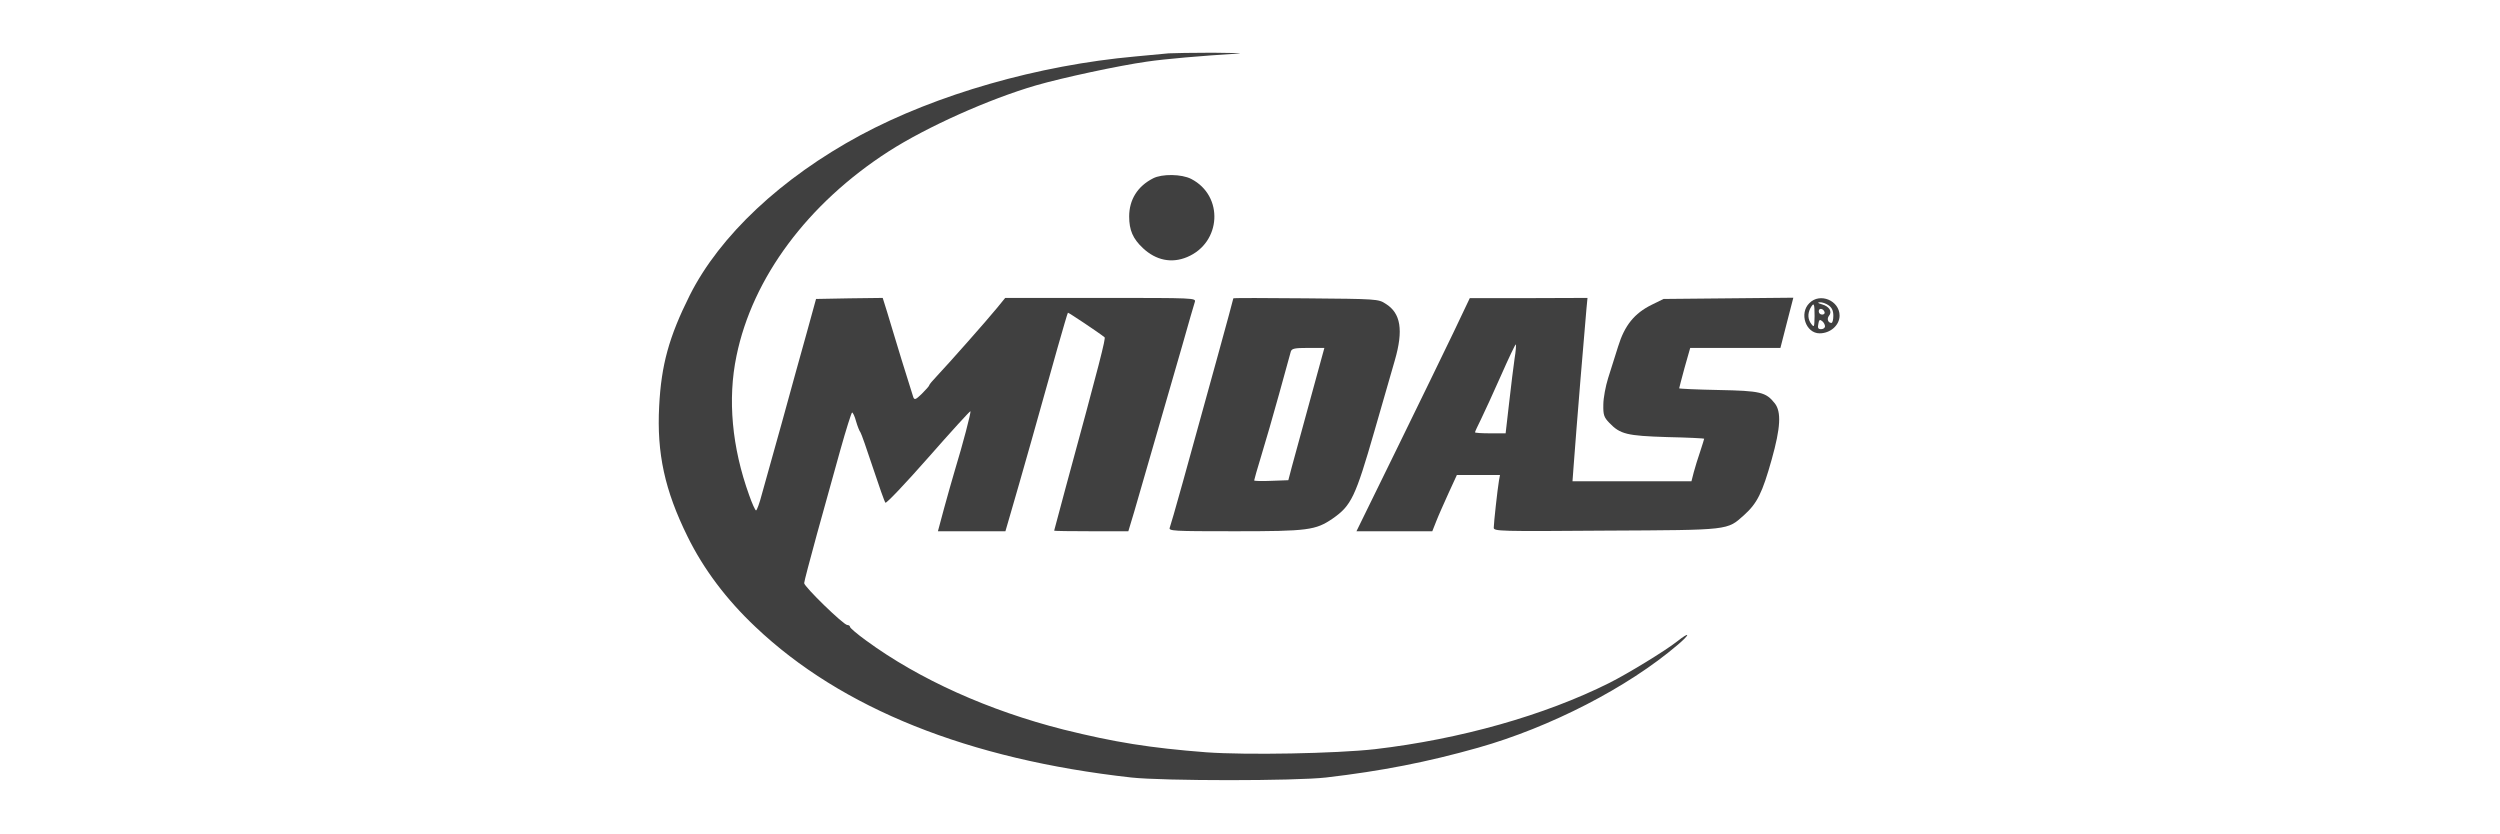
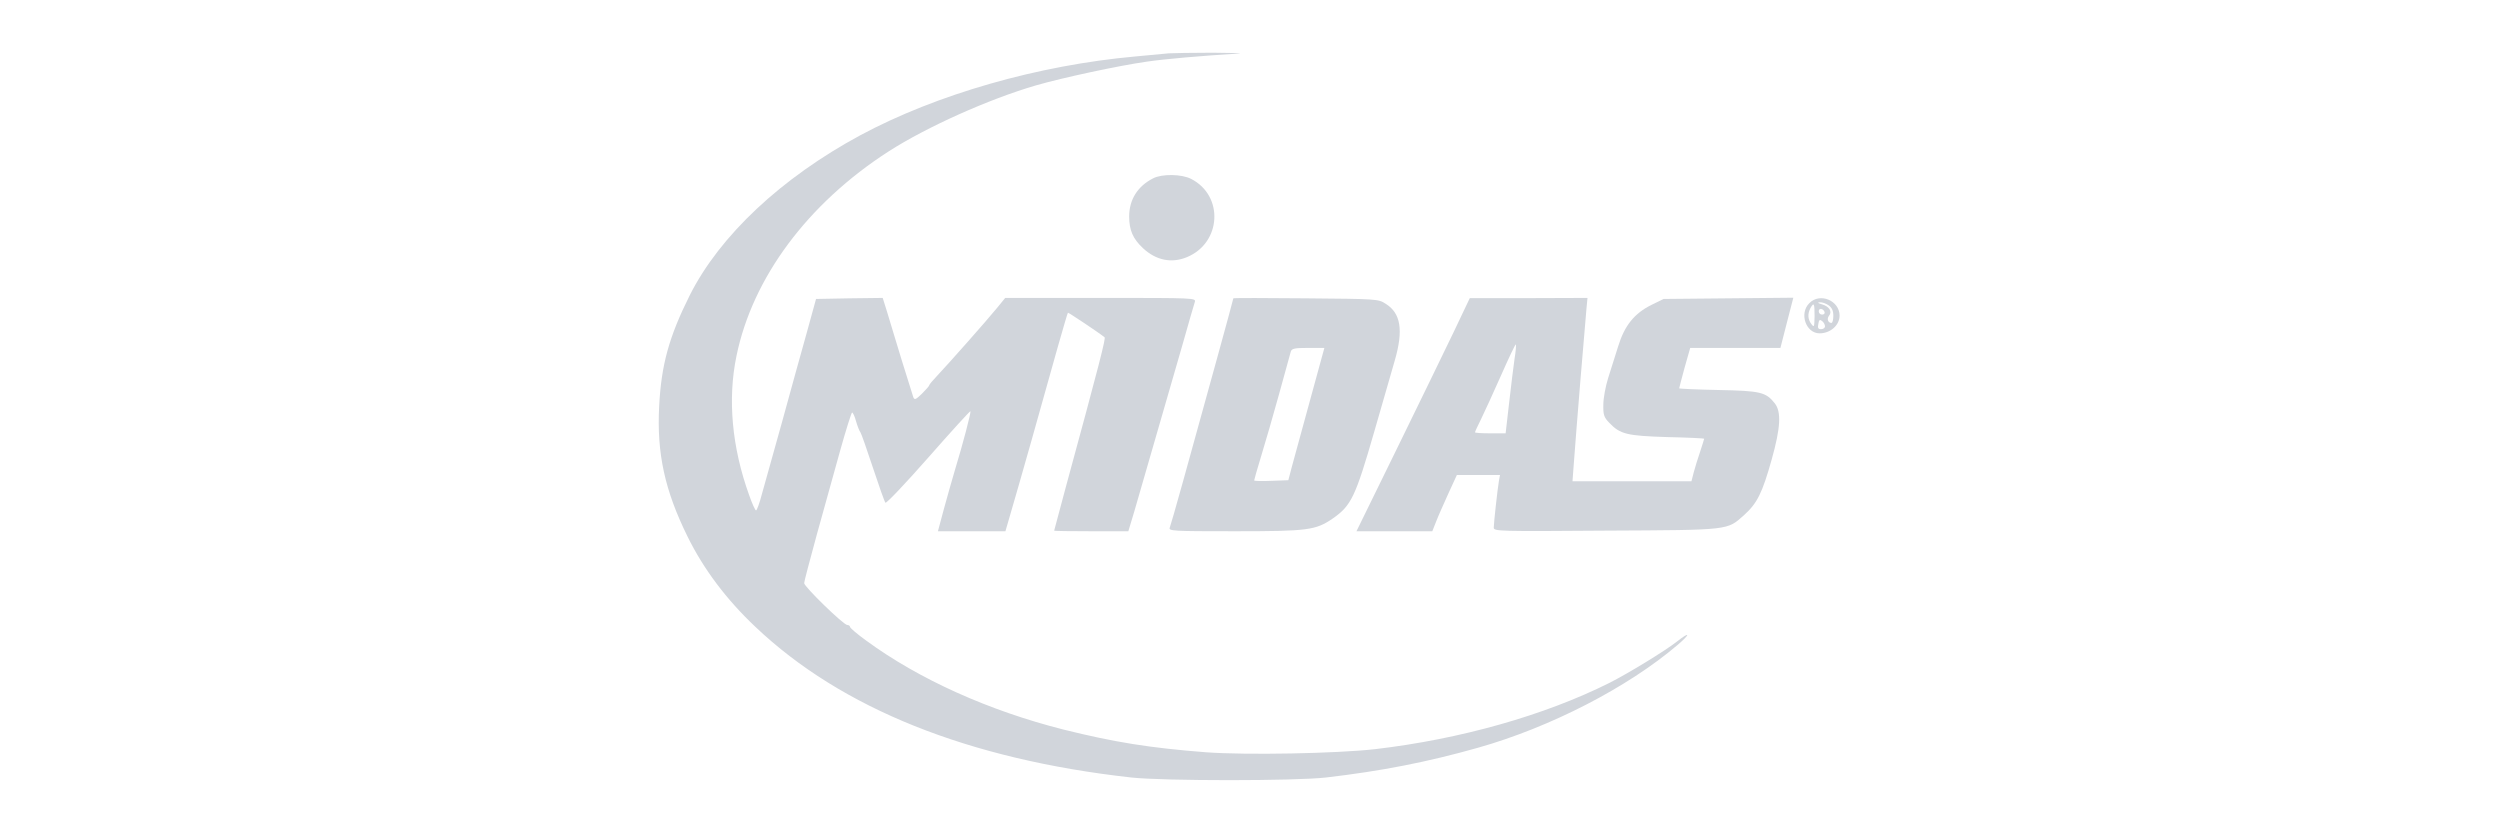
<svg xmlns="http://www.w3.org/2000/svg" version="1.0" width="1200pt" height="400pt" viewBox="0 0 1200 400" preserveAspectRatio="xMidYMid meet">
  <style>
-      path { fill: #404040; }
+      path { fill: #D1D5DB; }
+ 
 </style>
  <g transform="translate(0,400) scale(0.1,-0.1)" fill="#404040" stroke="none">
    <path d="M5610 3744 c-19 -2 -91 -9 -160 -15 -467 -42 -955 -182 -1320 -378 -380 -205 -675 -482 -819 -768 -100 -200 -137 -335 -147 -533 -12 -226 27 -404 136 -625 76 -155 186 -302 326 -434 413 -392 1023 -636 1804 -723 155 -17 787 -17 935 0 266 31 486 74 730 143 347 98 719 290 957 493 64 54 61 67 -2 17 -57 -45 -234 -153 -325 -199 -312 -156 -715 -270 -1125 -318 -187 -21 -617 -29 -810 -15 -271 21 -439 48 -685 109 -359 91 -693 241 -947 427 -43 31 -78 61 -78 66 0 5 -6 9 -13 9 -18 0 -207 184 -207 201 0 8 28 113 61 234 34 121 84 302 112 403 28 100 54 182 57 182 4 0 13 -19 19 -42 7 -24 16 -47 21 -53 4 -5 31 -82 60 -170 29 -88 56 -164 60 -168 4 -5 97 93 206 217 109 124 200 224 202 222 4 -4 -37 -160 -74 -281 -13 -44 -37 -128 -53 -187 l-29 -108 162 0 162 0 27 93 c32 108 158 552 223 787 26 91 48 167 50 169 2 2 149 -96 176 -118 6 -5 -22 -117 -188 -726 -29 -110 -54 -201 -54 -202 0 -2 80 -3 178 -3 l178 0 28 93 c42 145 172 594 231 799 29 103 56 196 60 208 6 20 4 20 -452 20 l-458 0 -40 -49 c-48 -59 -235 -270 -287 -325 -21 -22 -38 -42 -38 -46 0 -3 -16 -21 -35 -40 -29 -28 -35 -31 -41 -17 -3 9 -28 90 -56 179 -27 90 -59 193 -70 231 l-21 67 -160 -2 -160 -3 -44 -160 c-25 -88 -78 -281 -119 -430 -41 -148 -85 -305 -97 -347 -11 -43 -24 -78 -28 -78 -4 0 -19 33 -33 73 -83 230 -104 461 -61 668 77 376 342 732 730 982 184 118 481 251 707 317 128 37 398 95 532 114 87 13 262 28 441 39 28 2 -29 3 -125 4 -96 0 -191 -2 -210 -3z" />
    <path d="M5535 3144 c-75 -38 -115 -103 -115 -183 0 -66 18 -107 66 -152 63 -59 138 -74 212 -43 165 69 177 294 20 375 -46 24 -141 25 -183 3z" />
    <path d="M5920 2568 c0 -2 -33 -125 -74 -273 -147 -535 -224 -810 -231 -827 -7 -17 12 -18 312 -18 352 0 388 5 470 61 89 62 109 103 200 419 40 140 85 293 98 340 42 145 29 227 -44 272 -35 23 -42 23 -383 26 -192 2 -348 2 -348 0z m368 -490 c-38 -139 -77 -282 -87 -318 l-17 -65 -82 -3 c-45 -2 -82 -1 -82 2 0 3 15 56 34 118 19 62 58 196 86 298 28 102 53 193 56 203 5 14 18 17 83 17 l78 0 -69 -252z" />
    <path d="M6978 2407 c-43 -89 -165 -341 -272 -559 l-195 -398 182 0 182 0 19 48 c10 26 37 86 59 135 l40 87 103 0 104 0 -5 -27 c-7 -41 -25 -205 -25 -226 0 -17 26 -18 538 -14 601 3 581 1 664 75 63 57 87 106 132 266 43 153 47 229 15 270 -43 54 -68 60 -271 64 -104 2 -188 6 -188 8 0 2 12 47 26 99 l27 95 216 0 217 0 31 121 31 120 -311 -3 -312 -3 -57 -28 c-83 -41 -130 -99 -161 -200 -14 -45 -36 -113 -48 -152 -12 -38 -23 -96 -23 -127 -1 -50 3 -61 29 -88 52 -54 83 -62 278 -68 97 -2 177 -6 177 -8 0 -2 -9 -30 -19 -61 -11 -32 -25 -77 -31 -100 l-11 -43 -286 0 -285 0 5 68 c12 167 57 712 62 760 l5 52 -282 -1 -283 0 -77 -162z m292 -128 c-5 -35 -17 -130 -26 -211 l-17 -148 -74 0 c-40 0 -73 2 -73 5 0 3 13 31 29 63 15 31 59 126 96 210 37 84 69 151 71 149 2 -2 0 -33 -6 -68z" />
    <path d="M8685 2545 c-50 -49 -17 -145 49 -145 52 0 96 39 96 85 0 72 -94 112 -145 60z m93 -11 c15 -11 22 -25 22 -50 0 -19 -4 -34 -9 -34 -17 0 -23 20 -12 34 17 20 2 45 -33 55 -21 6 -24 9 -11 10 11 1 31 -6 43 -15z m-68 -51 c-1 -53 -2 -56 -15 -39 -18 23 -19 50 -5 77 17 30 20 23 20 -38z m48 19 c2 -7 -3 -12 -12 -12 -9 0 -16 7 -16 16 0 17 22 14 28 -4z m2 -68 c0 -8 -8 -14 -19 -14 -14 0 -17 6 -13 25 3 20 7 23 18 14 8 -6 14 -18 14 -25z" />
  </g>
</svg>
